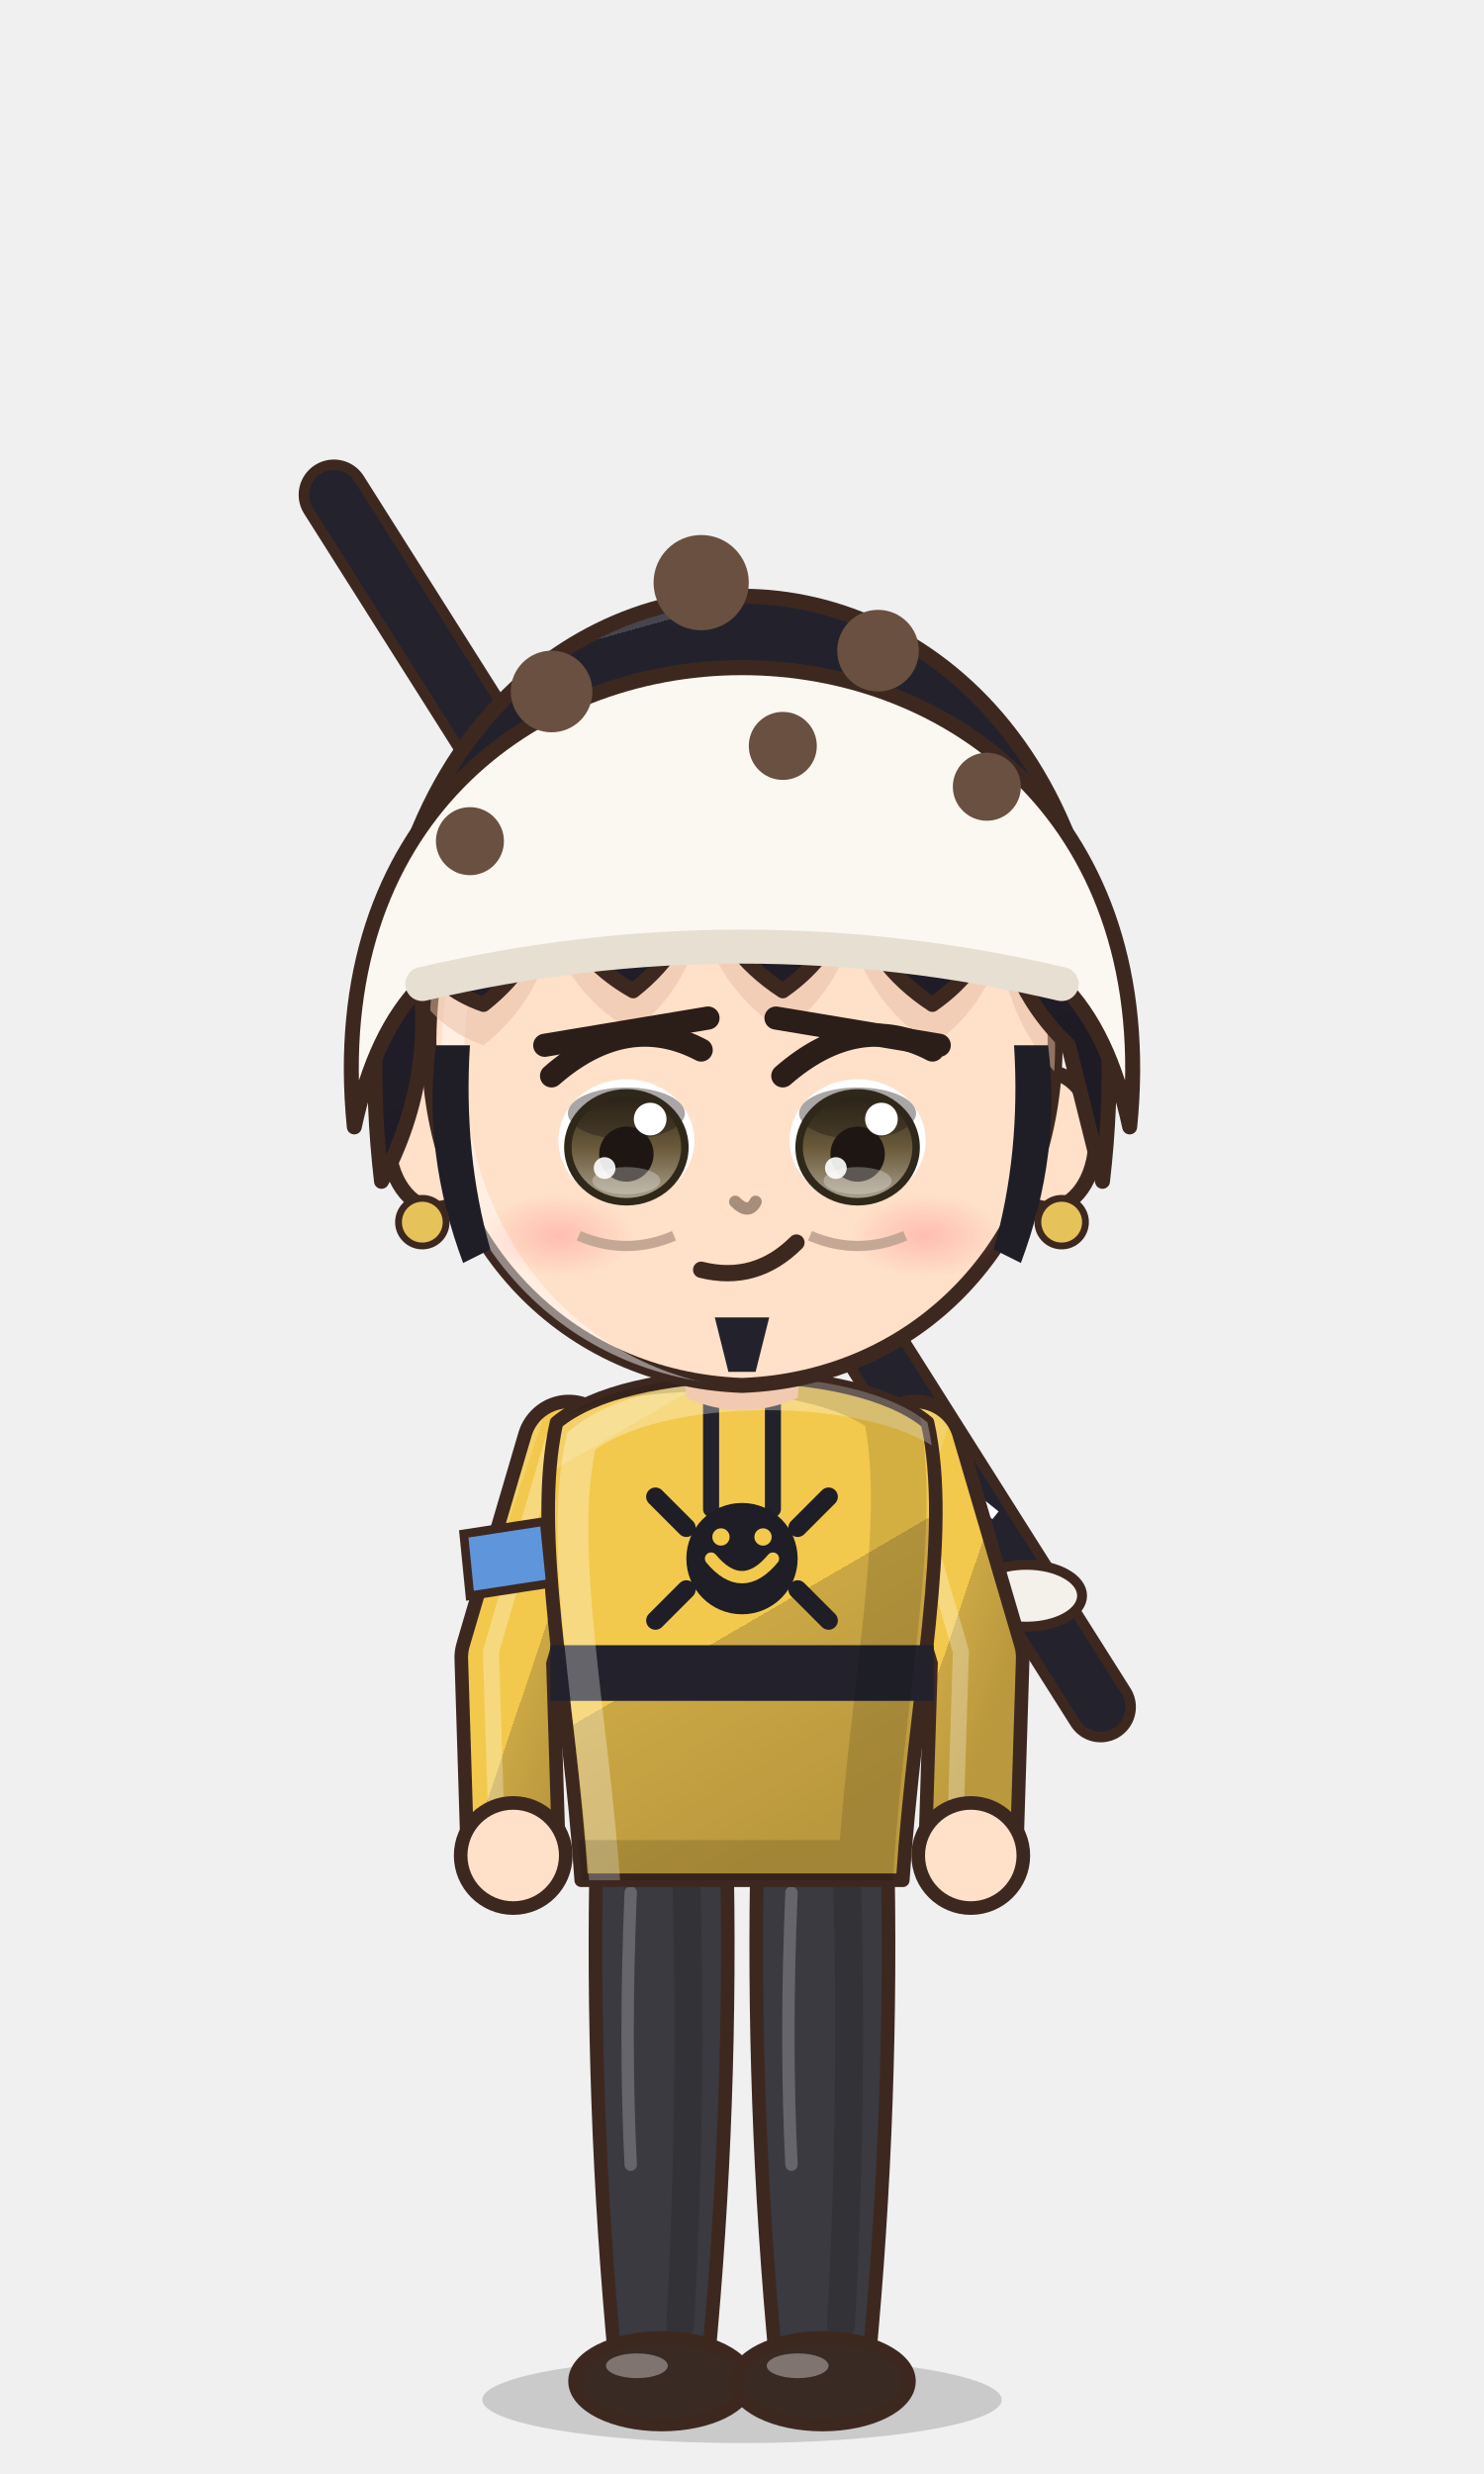
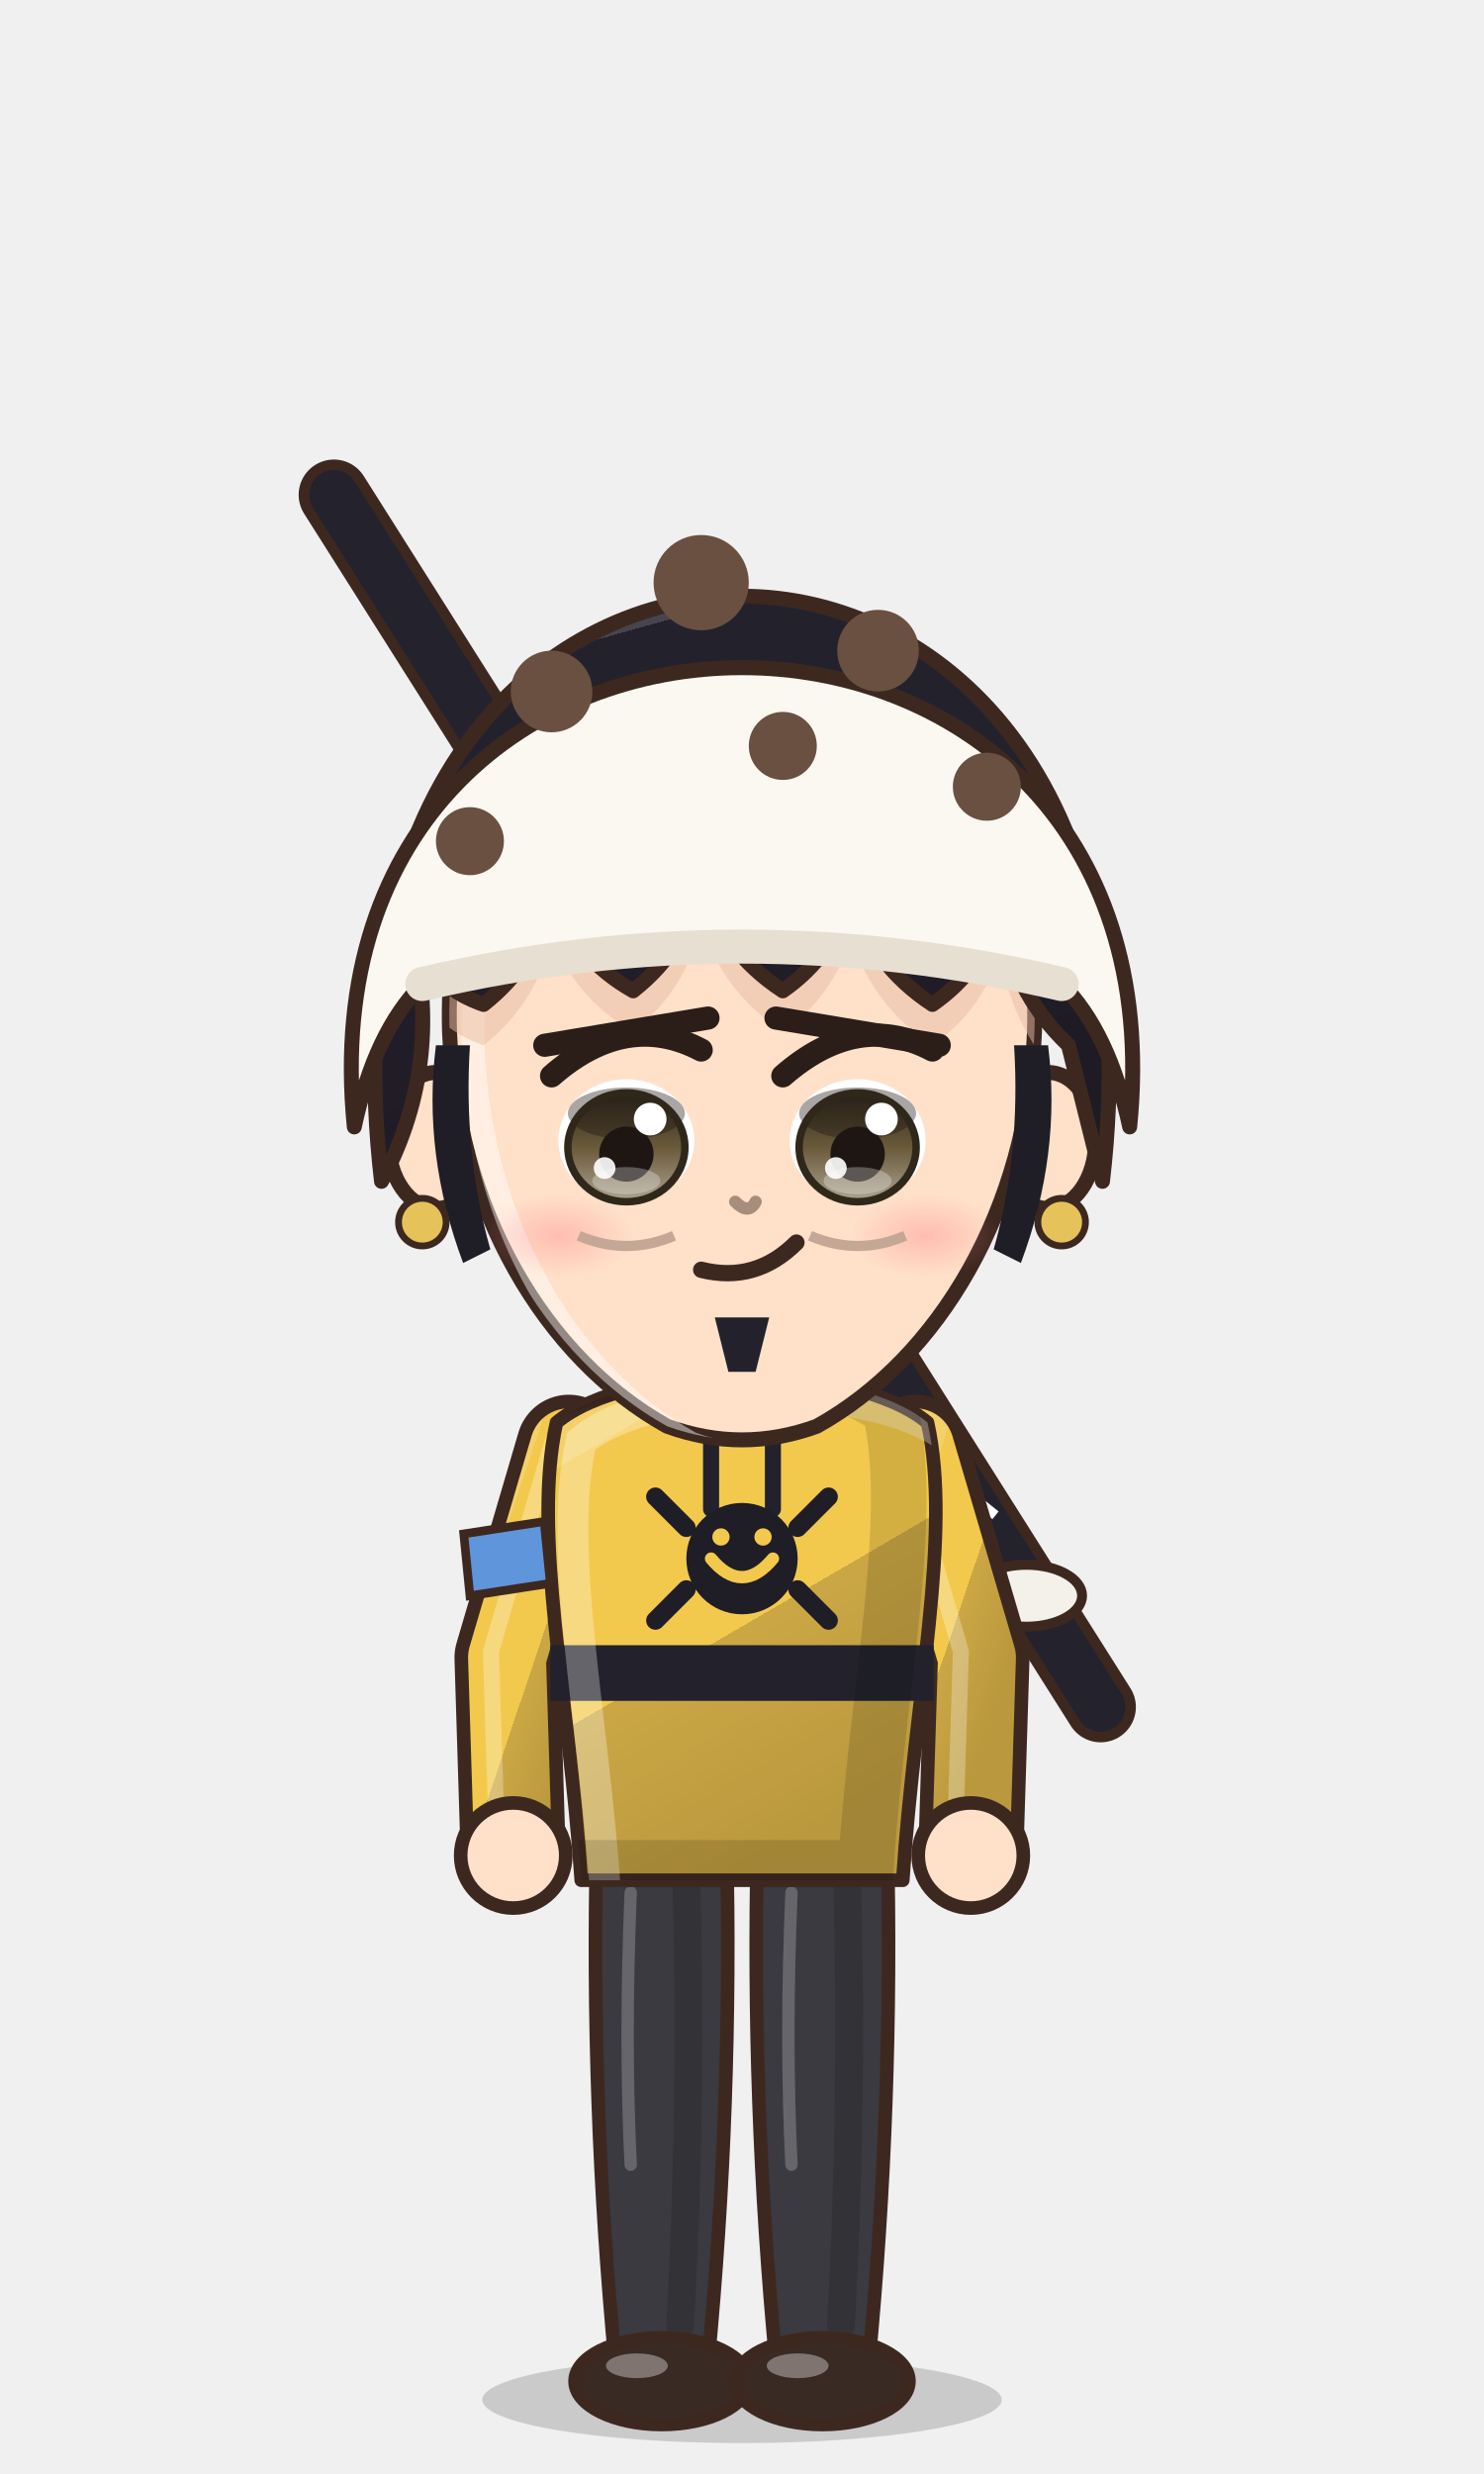
<svg xmlns="http://www.w3.org/2000/svg" viewBox="-120 -180 240 400" width="81.6" height="136.0">
  <defs>
    <linearGradient id="hair58" x1="0" y1="0" x2=".35" y2="1">
      <stop offset="0" stop-color="#46454d" />
      <stop offset=".16" stop-color="#46454d" />
      <stop offset=".16" stop-color="#23222c" />
      <stop offset=".58" stop-color="#23222c" />
      <stop offset=".58" stop-color="#211e29" />
      <stop offset="1" stop-color="#1e1b25" />
    </linearGradient>
    <radialGradient id="skin58" cx=".4" cy=".32" r=".85">
      <stop offset="0" stop-color="#ffe0c8" />
      <stop offset=".84" stop-color="#ffe0c8" />
      <stop offset=".84" stop-color="#f1cab1" />
      <stop offset="1" stop-color="#f1cab1" />
    </radialGradient>
    <linearGradient id="cloth58" x1="0" y1="0" x2=".45" y2="1">
      <stop offset="0" stop-color="#f4d168" />
      <stop offset=".16" stop-color="#f4d168" />
      <stop offset=".16" stop-color="#f2c94c" />
      <stop offset=".6" stop-color="#f2c94c" />
      <stop offset=".6" stop-color="#cba744" />
      <stop offset="1" stop-color="#ba993e" />
    </linearGradient>
    <linearGradient id="iris58" x1="0" y1="0" x2="0" y2="1">
      <stop offset="0" stop-color="#2f281a" />
      <stop offset=".5" stop-color="#6a5a3a" />
      <stop offset="1" stop-color="#ada492" />
    </linearGradient>
    <linearGradient id="gold58" x1="0" y1="0" x2="1" y2="1">
      <stop offset="0" stop-color="#f6d27a" />
      <stop offset=".55" stop-color="#d9a63a" />
      <stop offset="1" stop-color="#a8761e" />
    </linearGradient>
    <linearGradient id="steel58" x1="0" y1="0" x2="1" y2="1">
      <stop offset="0" stop-color="#e4e8ee" />
      <stop offset=".5" stop-color="#9aa3ad" />
      <stop offset="1" stop-color="#5a606a" />
    </linearGradient>
    <linearGradient id="beard58" x1="0" y1="0" x2="0" y2="1">
      <stop offset="0" stop-color="#e6e6ea" />
      <stop offset="1" stop-color="#b8b8c2" />
    </linearGradient>
    <radialGradient id="hawkiris58" cx=".45" cy=".4" r=".7">
      <stop offset="0" stop-color="#ffe27a" />
      <stop offset=".6" stop-color="#e8a52a" />
      <stop offset="1" stop-color="#9a5a12" />
    </radialGradient>
    <linearGradient id="straw58" x1="0" y1="0" x2=".3" y2="1">
      <stop offset="0" stop-color="#ffe7aa" />
      <stop offset=".16" stop-color="#ffe7aa" />
      <stop offset=".16" stop-color="#ffe39a" />
      <stop offset=".58" stop-color="#ffe39a" />
      <stop offset=".58" stop-color="#e9b456" />
      <stop offset="1" stop-color="#d6a54f" />
    </linearGradient>
    <radialGradient id="blush58">
      <stop offset="0" stop-color="#ff7f86" stop-opacity=".9" />
      <stop offset="1" stop-color="#ff7f86" stop-opacity="0" />
    </radialGradient>
    <clipPath id="face58">
-       <path d="M -46,-4 C -47,-38 -25,-55 0,-55 C 25,-55 47,-38 46,-4 C 45,23 26,43 0,44 C -26,43 -45,23 -46,-4 Z" />
+       <path d="M -43,-8 C -44,-42 -24,-57 0,-57 C 24,-57 44,-42 43,-8 C 42,18 29,40 11,50 Q 0,54 -11,50 C -29,40 -42,18 -43,-8 Z" />
    </clipPath>
    <clipPath id="torso58">
      <path d="M -30,50 C -34,68 -28,94 -26,124 L 26,124 C 28,94 34,68 30,50 C 18,40 -18,40 -30,50 Z" />
    </clipPath>
  </defs>
  <ellipse cx="0" cy="208" rx="42" ry="7" fill="#000000" opacity=".16" />
  <g transform="translate(0,44.0) scale(1.100,1.100) translate(0,-44)" />
  <g transform="translate(0,205) scale(1,1) translate(0,-205)">
    <path d="M 58,96 L -66,-100" stroke="#3d2820" stroke-width="11.4" stroke-linecap="round" />
    <path d="M 58,96 L -66,-100" stroke="#24222c" stroke-width="8" stroke-linecap="round" />
    <path d="M 36,61 l -5,4 m 0,-8 l 10,8" stroke="#ffffff" stroke-width="1.6" />
    <path d="M 14,26 l -5,4 m 0,-8 l 10,8" stroke="#ffffff" stroke-width="1.6" />
    <path d="M -8,-9 l -5,4 m 0,-8 l 10,8" stroke="#ffffff" stroke-width="1.6" />
    <path d="M -30,-44 l -5,4 m 0,-8 l 10,8" stroke="#ffffff" stroke-width="1.6" />
    <ellipse cx="46" cy="78" rx="9" ry="5" fill="#f4f1ea" stroke="#3d2820" stroke-width="1.6" />
    <path d="M -23.5,118 Q -24.5,160.0 -20.5,202 L -5.5,202 Q -1.5,160.0 -2.5,118 Z" fill="#3a3a40" stroke="#3d2820" stroke-width="2.2" stroke-linejoin="round" />
    <path d="M -9,124 Q -8,160 -10,196" stroke="#000000" stroke-width="4.5" fill="none" opacity=".14" stroke-linecap="round" />
    <path d="M -18,126 Q -19,150 -18,170" stroke="#ffffff" stroke-width="2" fill="none" opacity=".22" stroke-linecap="round" />
    <ellipse cx="-13" cy="205" rx="14" ry="7" fill="#3a2a24" stroke="#3d2820" stroke-width="2.2" stroke-linejoin="round" />
    <ellipse cx="-17" cy="202.5" rx="5" ry="2" fill="#ffffff" opacity=".35" />
    <path d="M 2.5,118 Q 1.5,160.0 5.5,202 L 20.5,202 Q 24.5,160.0 23.5,118 Z" fill="#3a3a40" stroke="#3d2820" stroke-width="2.2" stroke-linejoin="round" />
    <path d="M 17,124 Q 18,160 16,196" stroke="#000000" stroke-width="4.5" fill="none" opacity=".14" stroke-linecap="round" />
    <path d="M 8,126 Q 7,150 8,170" stroke="#ffffff" stroke-width="2" fill="none" opacity=".22" stroke-linecap="round" />
    <ellipse cx="13" cy="205" rx="14" ry="7" fill="#3a2a24" stroke="#3d2820" stroke-width="2.2" stroke-linejoin="round" />
    <ellipse cx="9" cy="202.5" rx="5" ry="2" fill="#ffffff" opacity=".35" />
    <path d="M -28,54 L -38,88 L -37,120" stroke="#3d2820" stroke-width="17" fill="none" stroke-linecap="round" stroke-linejoin="round" />
    <path d="M -28,54 L -38,88 L -37,120" stroke="url(#cloth58)" stroke-width="12.6" fill="none" stroke-linecap="round" stroke-linejoin="round" />
    <path d="M -28,54 L -38,88 L -37,120" transform="translate(-2.6,-1)" stroke="#ffffff" stroke-width="2.6" fill="none" stroke-linecap="round" stroke-linejoin="round" opacity=".28" />
    <path d="M 28,54 L 38,88 L 37,120" stroke="#3d2820" stroke-width="17" fill="none" stroke-linecap="round" stroke-linejoin="round" />
    <path d="M 28,54 L 38,88 L 37,120" stroke="url(#cloth58)" stroke-width="12.6" fill="none" stroke-linecap="round" stroke-linejoin="round" />
    <path d="M 28,54 L 38,88 L 37,120" transform="translate(-2.6,-1)" stroke="#ffffff" stroke-width="2.6" fill="none" stroke-linecap="round" stroke-linejoin="round" opacity=".28" />
    <path d="M -30,50 C -34,68 -28,94 -26,124 L 26,124 C 28,94 34,68 30,50 C 18,40 -18,40 -30,50 Z" fill="url(#cloth58)" stroke="#3d2820" stroke-width="2.2" stroke-linejoin="round" />
    <path d="M -31,86 L 31,86 L 31,95 L -31,95 Z" fill="#23222c" />
    <path d="M -5,46 L -5,64 M 5,46 L 5,64" stroke="#23222c" stroke-width="2.6" stroke-linecap="round" />
    <g clip-path="url(#torso58)">
      <path d="M -30,50 C -34,68 -28,94 -26,124 L 26,124 C 28,94 34,68 30,50 C 18,40 -18,40 -30,50 Z" transform="translate(4,3)" fill="none" stroke="#ffffff" stroke-width="5" opacity=".3" />
      <path d="M -30,50 C -34,68 -28,94 -26,124 L 26,124 C 28,94 34,68 30,50 C 18,40 -18,40 -30,50 Z" transform="translate(-6,-2)" fill="none" stroke="#000000" stroke-width="9" opacity=".13" />
    </g>
    <circle cx="0" cy="72" r="9" fill="#1f1d26" />
    <path d="M -5,72 Q 0,78 5,72" stroke="#f2c94c" stroke-width="2" fill="none" stroke-linecap="round" />
    <circle cx="-3.4" cy="68.5" r="1.4" fill="#f2c94c" />
    <circle cx="3.4" cy="68.5" r="1.4" fill="#f2c94c" />
    <path d="M -14,62 L -9,67 M 14,62 L 9,67 M -14,82 L -9,77 M 14,82 L 9,77" stroke="#1f1d26" stroke-width="3" stroke-linecap="round" />
    <circle cx="-37" cy="120" r="8.5" fill="url(#skin58)" stroke="#3d2820" stroke-width="2.2" />
    <circle cx="37" cy="120" r="8.5" fill="url(#skin58)" stroke="#3d2820" stroke-width="2.2" />
    <path d="M -45,68 L -32,66 L -31,76 L -44,78 Z" fill="#5f95db" stroke="#3d2820" stroke-width="1.4" />
    <path d="M -10,34 L 10,34 L 9,46 Q 0,50 -9,46 Z" fill="#f1cab1" />
  </g>
  <g transform="translate(0,44.0) scale(1.100,1.100) translate(0,-44)">
    <ellipse cx="-45" cy="8" rx="7" ry="10" fill="url(#skin58)" stroke="#3d2820" stroke-width="2.2" stroke-linejoin="round" />
    <ellipse cx="45" cy="8" rx="7" ry="10" fill="url(#skin58)" stroke="#3d2820" stroke-width="2.2" stroke-linejoin="round" />
-     <path d="M -46,-4 C -47,-38 -25,-55 0,-55 C 25,-55 47,-38 46,-4 C 45,23 26,43 0,44 C -26,43 -45,23 -46,-4 Z" fill="url(#skin58)" stroke="#3d2820" stroke-width="2.2" stroke-linejoin="round" />
+     <path d="M -43,-8 C -44,-42 -24,-57 0,-57 C 24,-57 44,-42 43,-8 C 42,18 29,40 11,50 Q 0,54 -11,50 C -29,40 -42,18 -43,-8 Z" fill="url(#skin58)" stroke="#3d2820" stroke-width="2.2" stroke-linejoin="round" />
    <g clip-path="url(#face58)">
-       <path d="M -46,-4 C -47,-38 -25,-55 0,-55 C 25,-55 47,-38 46,-4 C 45,23 26,43 0,44 C -26,43 -45,23 -46,-4 Z" transform="translate(3.5,2.5)" fill="none" stroke="#ffffff" stroke-width="3.4" opacity=".45" />
+       <path d="M -43,-8 C -44,-42 -24,-57 0,-57 C 24,-57 44,-42 43,-8 C 42,18 29,40 11,50 Q 0,54 -11,50 C -29,40 -42,18 -43,-8 Z" transform="translate(3.5,2.5)" fill="none" stroke="#ffffff" stroke-width="3.4" opacity=".45" />
    </g>
    <g clip-path="url(#face58)">
      <path d="M -53,14 C -60,-46 -28,-72 0,-72 C 28,-72 60,-46 53,14 L 48,-6 Q 39.4,-14.2 38,-26 Q 35.5,-17.2 28,-12 Q 19.1,-17.8 16,-28 Q 13.5,-19.2 6,-14 Q -2.9,-19.8 -6,-30 Q -8.1,-20.2 -16,-14 Q -24.5,-18.8 -28,-28 Q -30.1,-18.2 -38,-12 Q -44.4,-14.2 -48,-20 Q -44.4,-2.1 -53,14 Z" transform="translate(0,6)" fill="#e7bca4" opacity=".5" />
    </g>
    <ellipse cx="-17" cy="8" rx="10" ry="9" fill="#ffffff" />
    <ellipse cx="-17" cy="9" rx="8.6" ry="8" fill="url(#iris58)" />
    <ellipse cx="-17" cy="4.0" rx="8.6" ry="3.8" fill="#1e1612" opacity=".38" />
    <ellipse cx="-17" cy="9" rx="8.6" ry="8" fill="none" stroke="#2f281a" stroke-width="1.1" />
    <ellipse cx="-17" cy="10" rx="4" ry="4.05" fill="#1e1612" />
    <ellipse cx="-17" cy="13.9" rx="5" ry="2.0" fill="#ffffff" opacity=".28" />
    <circle cx="-13.5" cy="4.85" r="2.4" fill="#ffffff" />
    <circle cx="-20.2" cy="12.05" r="1.6" fill="#ffffff" opacity=".9" />
    <path d="M -28,-1.5 Q -17,-11.1 -6,-5.3" stroke="#2b1d18" stroke-width="3.4" fill="none" stroke-linecap="round" />
    <path d="M -29,-6 L -5,-10" stroke="#2b1d18" stroke-width="3.4" stroke-linecap="round" />
    <ellipse cx="17" cy="8" rx="10" ry="9" fill="#ffffff" />
    <ellipse cx="17" cy="9" rx="8.6" ry="8" fill="url(#iris58)" />
    <ellipse cx="17" cy="4.0" rx="8.6" ry="3.8" fill="#1e1612" opacity=".38" />
    <ellipse cx="17" cy="9" rx="8.6" ry="8" fill="none" stroke="#2f281a" stroke-width="1.1" />
    <ellipse cx="17" cy="10" rx="4" ry="4.05" fill="#1e1612" />
    <ellipse cx="17" cy="13.9" rx="5" ry="2.0" fill="#ffffff" opacity=".28" />
    <circle cx="20.5" cy="4.85" r="2.4" fill="#ffffff" />
    <circle cx="13.8" cy="12.05" r="1.6" fill="#ffffff" opacity=".9" />
    <path d="M 6,-1.5 Q 17,-11.1 28,-5.3" stroke="#2b1d18" stroke-width="3.4" fill="none" stroke-linecap="round" />
    <path d="M 5,-10 L 29,-6" stroke="#2b1d18" stroke-width="3.4" stroke-linecap="round" />
    <path d="M -6,27 Q 2,29 8,23" stroke="#3d2820" stroke-width="2.4" fill="none" stroke-linecap="round" />
    <ellipse cx="-27" cy="22" rx="11" ry="6" fill="url(#blush58)" opacity="0.40" />
    <ellipse cx="27" cy="22" rx="11" ry="6" fill="url(#blush58)" opacity="0.40" />
    <path d="M -1,17 Q 1,19 2,17" stroke="#a78d7c" stroke-width="1.8" fill="none" stroke-linecap="round" />
    <path d="M -4,34 L 4,34 L 2,42 L -2,42 Z" fill="#23222c" />
    <path d="M -24,22 Q -17,25 -10,22 M 10,22 Q 17,25 24,22" stroke="#c4a895" stroke-width="1.5" fill="none" />
    <path d="M -45,-6 Q -47,10 -41,26 L -37,24 Q -41,10 -40,-6 Z" fill="#1f1d26" />
    <path d="M 45,-6 Q 47,10 41,26 L 37,24 Q 41,10 40,-6 Z" fill="#1f1d26" />
    <circle cx="-47" cy="20" r="3.5" fill="#e6c25a" stroke="#3d2820" stroke-width="1" />
    <circle cx="47" cy="20" r="3.5" fill="#e6c25a" stroke="#3d2820" stroke-width="1" />
    <path d="M -53,14 C -60,-46 -28,-72 0,-72 C 28,-72 60,-46 53,14 L 48,-6 Q 39.4,-14.2 38,-26 Q 35.5,-17.2 28,-12 Q 19.1,-17.8 16,-28 Q 13.5,-19.2 6,-14 Q -2.9,-19.8 -6,-30 Q -8.1,-20.2 -16,-14 Q -24.5,-18.8 -28,-28 Q -30.1,-18.2 -38,-12 Q -44.4,-14.2 -48,-20 Q -44.4,-2.1 -53,14 Z" fill="url(#hair58)" stroke="#3d2820" stroke-width="2.2" stroke-linejoin="round" />
    <path d="M -57,6 C -66,-84 66,-84 57,6 Q 54,-8 47,-15 Q 0,-26 -47,-15 Q -54,-8 -57,6 Z" fill="#fbf8f2" stroke="#3d2820" stroke-width="2.2" stroke-linejoin="round" />
    <path d="M -47,-15 Q 0,-26 47,-15" stroke="#e6dfd2" stroke-width="5" fill="none" stroke-linecap="round" />
    <circle cx="-28" cy="-58" r="6" fill="#6a5040" />
    <circle cx="-6" cy="-74" r="7" fill="#6a5040" />
    <circle cx="20" cy="-64" r="6" fill="#6a5040" />
    <circle cx="36" cy="-44" r="5" fill="#6a5040" />
    <circle cx="-40" cy="-36" r="5" fill="#6a5040" />
    <circle cx="6" cy="-50" r="5" fill="#6a5040" />
  </g>
  <g transform="translate(0,205) scale(1,1) translate(0,-205)" />
</svg>
